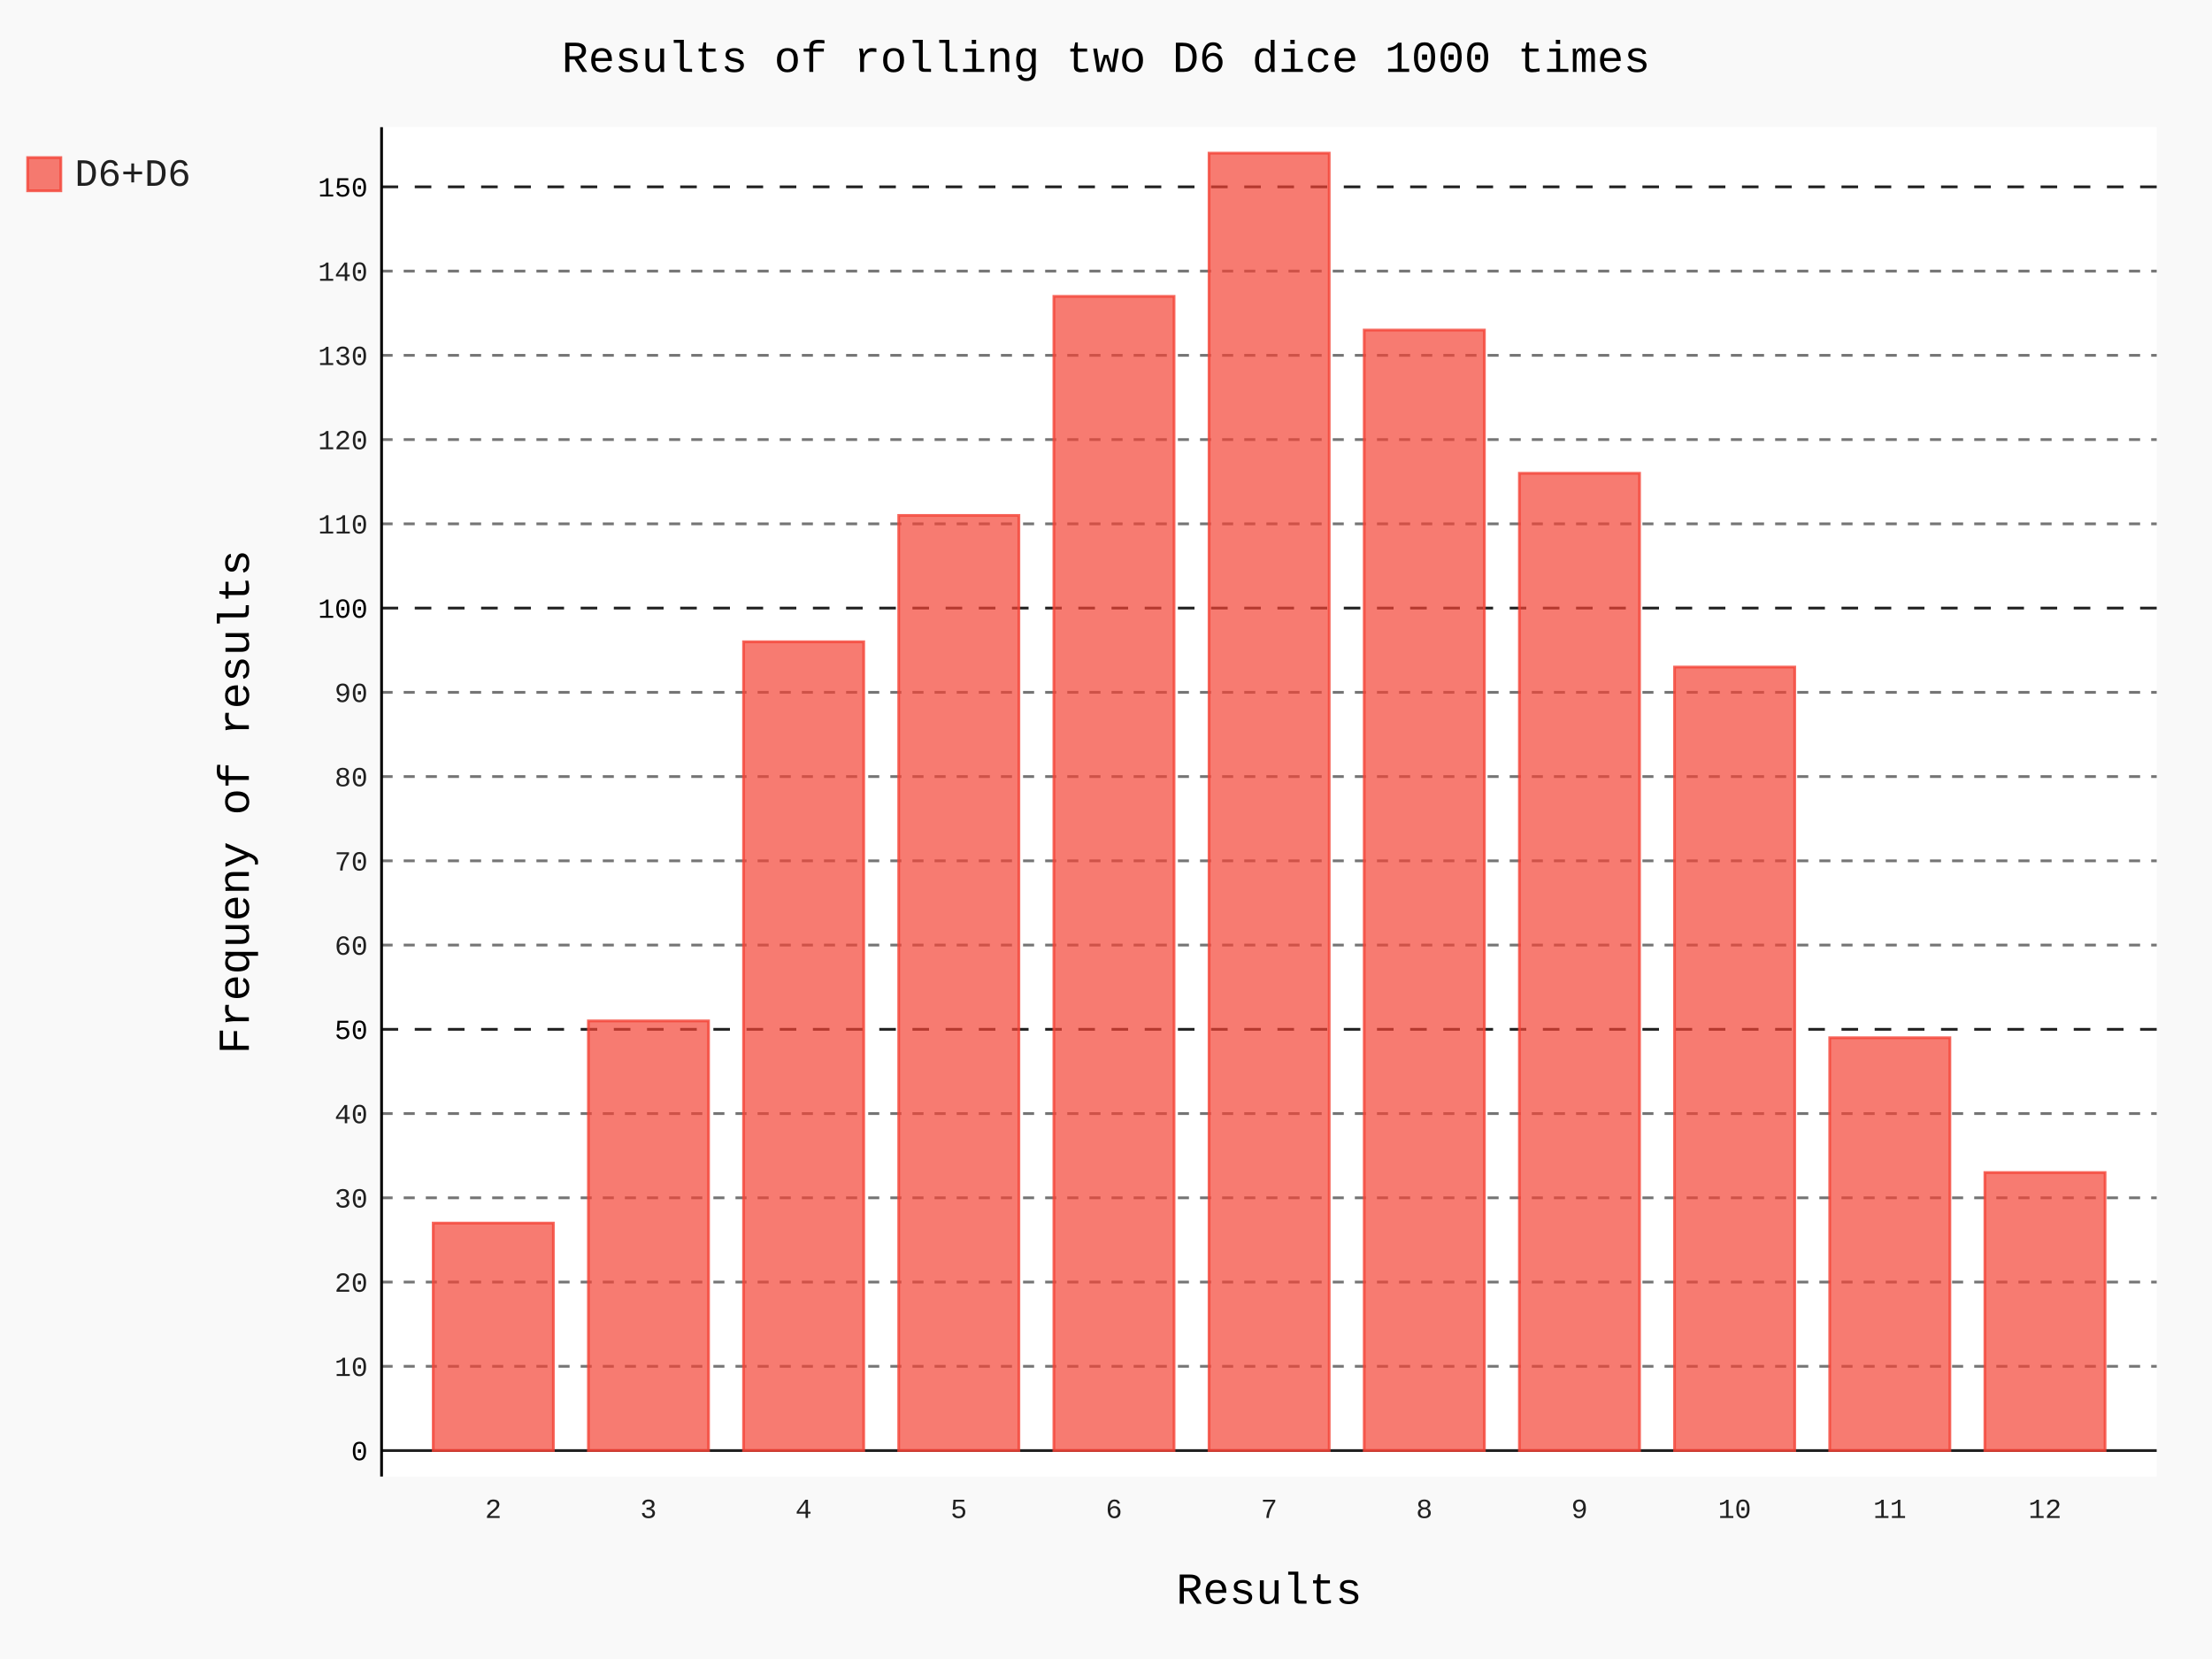
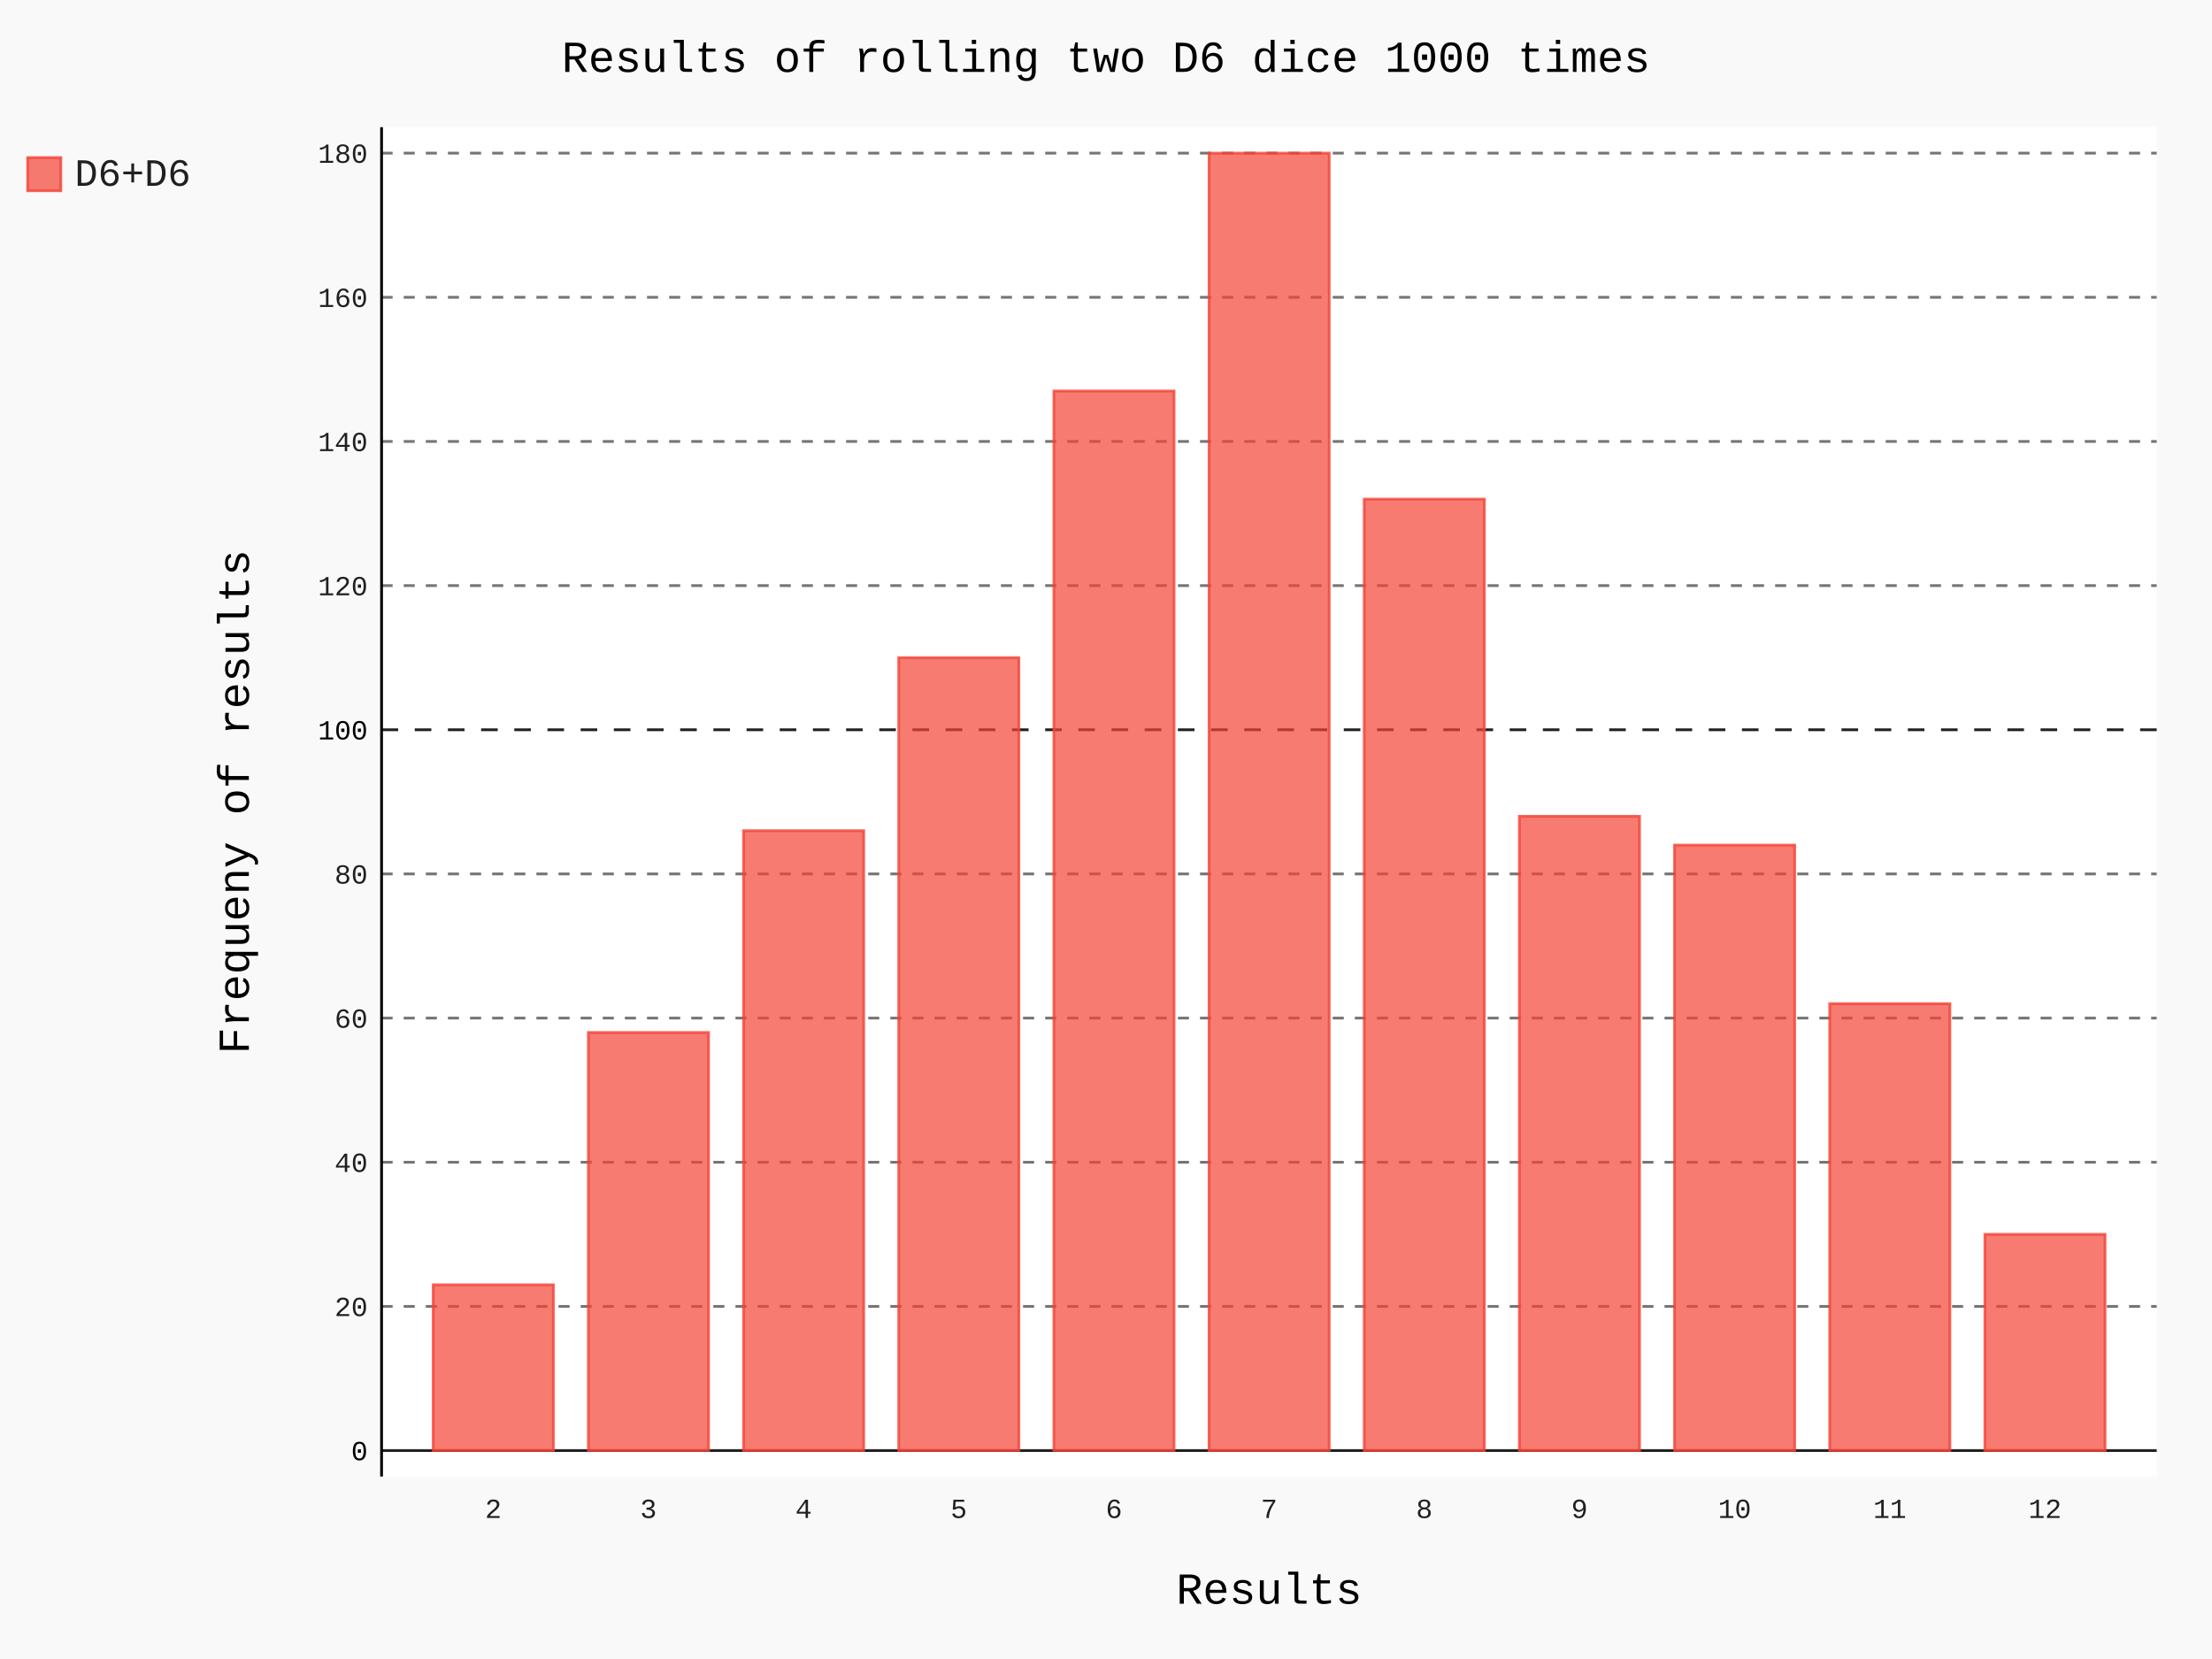
- <svg xmlns="http://www.w3.org/2000/svg" class="pygal-chart" id="chart-f804ba21-ecc0-4a58-b8a3-64984bf64455" viewBox="0 0 800 600">
+ <svg xmlns="http://www.w3.org/2000/svg" class="pygal-chart" id="chart-113fe99e-4043-43cd-9c12-ddee71767cfc" viewBox="0 0 800 600">
  <defs>
-     <style type="text/css">#chart-f804ba21-ecc0-4a58-b8a3-64984bf64455{-webkit-user-select:none;-webkit-font-smoothing:antialiased;font-family:Consolas,"Liberation Mono",Menlo,Courier,monospace}#chart-f804ba21-ecc0-4a58-b8a3-64984bf64455 .title{font-family:Consolas,"Liberation Mono",Menlo,Courier,monospace;font-size:16px}#chart-f804ba21-ecc0-4a58-b8a3-64984bf64455 .legends .legend text{font-family:Consolas,"Liberation Mono",Menlo,Courier,monospace;font-size:14px}#chart-f804ba21-ecc0-4a58-b8a3-64984bf64455 .axis text{font-family:Consolas,"Liberation Mono",Menlo,Courier,monospace;font-size:10px}#chart-f804ba21-ecc0-4a58-b8a3-64984bf64455 .axis text.major{font-family:Consolas,"Liberation Mono",Menlo,Courier,monospace;font-size:10px}#chart-f804ba21-ecc0-4a58-b8a3-64984bf64455 .text-overlay text.value{font-family:Consolas,"Liberation Mono",Menlo,Courier,monospace;font-size:16px}#chart-f804ba21-ecc0-4a58-b8a3-64984bf64455 .text-overlay text.label{font-family:Consolas,"Liberation Mono",Menlo,Courier,monospace;font-size:10px}#chart-f804ba21-ecc0-4a58-b8a3-64984bf64455 .tooltip{font-family:Consolas,"Liberation Mono",Menlo,Courier,monospace;font-size:14px}#chart-f804ba21-ecc0-4a58-b8a3-64984bf64455 text.no_data{font-family:Consolas,"Liberation Mono",Menlo,Courier,monospace;font-size:64px}
- #chart-f804ba21-ecc0-4a58-b8a3-64984bf64455{background-color:rgba(249,249,249,1)}#chart-f804ba21-ecc0-4a58-b8a3-64984bf64455 path,#chart-f804ba21-ecc0-4a58-b8a3-64984bf64455 line,#chart-f804ba21-ecc0-4a58-b8a3-64984bf64455 rect,#chart-f804ba21-ecc0-4a58-b8a3-64984bf64455 circle{-webkit-transition:150ms;-moz-transition:150ms;transition:150ms}#chart-f804ba21-ecc0-4a58-b8a3-64984bf64455 .graph &gt; .background{fill:rgba(249,249,249,1)}#chart-f804ba21-ecc0-4a58-b8a3-64984bf64455 .plot &gt; .background{fill:rgba(255,255,255,1)}#chart-f804ba21-ecc0-4a58-b8a3-64984bf64455 .graph{fill:rgba(0,0,0,.87)}#chart-f804ba21-ecc0-4a58-b8a3-64984bf64455 text.no_data{fill:rgba(0,0,0,1)}#chart-f804ba21-ecc0-4a58-b8a3-64984bf64455 .title{fill:rgba(0,0,0,1)}#chart-f804ba21-ecc0-4a58-b8a3-64984bf64455 .legends .legend text{fill:rgba(0,0,0,.87)}#chart-f804ba21-ecc0-4a58-b8a3-64984bf64455 .legends .legend:hover text{fill:rgba(0,0,0,1)}#chart-f804ba21-ecc0-4a58-b8a3-64984bf64455 .axis .line{stroke:rgba(0,0,0,1)}#chart-f804ba21-ecc0-4a58-b8a3-64984bf64455 .axis .guide.line{stroke:rgba(0,0,0,.54)}#chart-f804ba21-ecc0-4a58-b8a3-64984bf64455 .axis .major.line{stroke:rgba(0,0,0,.87)}#chart-f804ba21-ecc0-4a58-b8a3-64984bf64455 .axis text.major{fill:rgba(0,0,0,1)}#chart-f804ba21-ecc0-4a58-b8a3-64984bf64455 .axis.y .guides:hover .guide.line,#chart-f804ba21-ecc0-4a58-b8a3-64984bf64455 .line-graph .axis.x .guides:hover .guide.line,#chart-f804ba21-ecc0-4a58-b8a3-64984bf64455 .stackedline-graph .axis.x .guides:hover .guide.line,#chart-f804ba21-ecc0-4a58-b8a3-64984bf64455 .xy-graph .axis.x .guides:hover .guide.line{stroke:rgba(0,0,0,1)}#chart-f804ba21-ecc0-4a58-b8a3-64984bf64455 .axis .guides:hover text{fill:rgba(0,0,0,1)}#chart-f804ba21-ecc0-4a58-b8a3-64984bf64455 .reactive{fill-opacity:.7;stroke-opacity:.8}#chart-f804ba21-ecc0-4a58-b8a3-64984bf64455 .ci{stroke:rgba(0,0,0,.87)}#chart-f804ba21-ecc0-4a58-b8a3-64984bf64455 .reactive.active,#chart-f804ba21-ecc0-4a58-b8a3-64984bf64455 .active .reactive{fill-opacity:.8;stroke-opacity:.9;stroke-width:4}#chart-f804ba21-ecc0-4a58-b8a3-64984bf64455 .ci .reactive.active{stroke-width:1.5}#chart-f804ba21-ecc0-4a58-b8a3-64984bf64455 .series text{fill:rgba(0,0,0,1)}#chart-f804ba21-ecc0-4a58-b8a3-64984bf64455 .tooltip rect{fill:rgba(255,255,255,1);stroke:rgba(0,0,0,1);-webkit-transition:opacity 150ms;-moz-transition:opacity 150ms;transition:opacity 150ms}#chart-f804ba21-ecc0-4a58-b8a3-64984bf64455 .tooltip .label{fill:rgba(0,0,0,.87)}#chart-f804ba21-ecc0-4a58-b8a3-64984bf64455 .tooltip .label{fill:rgba(0,0,0,.87)}#chart-f804ba21-ecc0-4a58-b8a3-64984bf64455 .tooltip .legend{font-size:.8em;fill:rgba(0,0,0,.54)}#chart-f804ba21-ecc0-4a58-b8a3-64984bf64455 .tooltip .x_label{font-size:.6em;fill:rgba(0,0,0,1)}#chart-f804ba21-ecc0-4a58-b8a3-64984bf64455 .tooltip .xlink{font-size:.5em;text-decoration:underline}#chart-f804ba21-ecc0-4a58-b8a3-64984bf64455 .tooltip .value{font-size:1.5em}#chart-f804ba21-ecc0-4a58-b8a3-64984bf64455 .bound{font-size:.5em}#chart-f804ba21-ecc0-4a58-b8a3-64984bf64455 .max-value{font-size:.75em;fill:rgba(0,0,0,.54)}#chart-f804ba21-ecc0-4a58-b8a3-64984bf64455 .map-element{fill:rgba(255,255,255,1);stroke:rgba(0,0,0,.54) !important}#chart-f804ba21-ecc0-4a58-b8a3-64984bf64455 .map-element .reactive{fill-opacity:inherit;stroke-opacity:inherit}#chart-f804ba21-ecc0-4a58-b8a3-64984bf64455 .color-0,#chart-f804ba21-ecc0-4a58-b8a3-64984bf64455 .color-0 a:visited{stroke:#F44336;fill:#F44336}#chart-f804ba21-ecc0-4a58-b8a3-64984bf64455 .text-overlay .color-0 text{fill:black}
- #chart-f804ba21-ecc0-4a58-b8a3-64984bf64455 text.no_data{text-anchor:middle}#chart-f804ba21-ecc0-4a58-b8a3-64984bf64455 .guide.line{fill:none}#chart-f804ba21-ecc0-4a58-b8a3-64984bf64455 .centered{text-anchor:middle}#chart-f804ba21-ecc0-4a58-b8a3-64984bf64455 .title{text-anchor:middle}#chart-f804ba21-ecc0-4a58-b8a3-64984bf64455 .legends .legend text{fill-opacity:1}#chart-f804ba21-ecc0-4a58-b8a3-64984bf64455 .axis.x text{text-anchor:middle}#chart-f804ba21-ecc0-4a58-b8a3-64984bf64455 .axis.x:not(.web) text[transform]{text-anchor:start}#chart-f804ba21-ecc0-4a58-b8a3-64984bf64455 .axis.x:not(.web) text[transform].backwards{text-anchor:end}#chart-f804ba21-ecc0-4a58-b8a3-64984bf64455 .axis.y text{text-anchor:end}#chart-f804ba21-ecc0-4a58-b8a3-64984bf64455 .axis.y text[transform].backwards{text-anchor:start}#chart-f804ba21-ecc0-4a58-b8a3-64984bf64455 .axis.y2 text{text-anchor:start}#chart-f804ba21-ecc0-4a58-b8a3-64984bf64455 .axis.y2 text[transform].backwards{text-anchor:end}#chart-f804ba21-ecc0-4a58-b8a3-64984bf64455 .axis .guide.line{stroke-dasharray:4,4}#chart-f804ba21-ecc0-4a58-b8a3-64984bf64455 .axis .major.guide.line{stroke-dasharray:6,6}#chart-f804ba21-ecc0-4a58-b8a3-64984bf64455 .horizontal .axis.y .guide.line,#chart-f804ba21-ecc0-4a58-b8a3-64984bf64455 .horizontal .axis.y2 .guide.line,#chart-f804ba21-ecc0-4a58-b8a3-64984bf64455 .vertical .axis.x .guide.line{opacity:0}#chart-f804ba21-ecc0-4a58-b8a3-64984bf64455 .horizontal .axis.always_show .guide.line,#chart-f804ba21-ecc0-4a58-b8a3-64984bf64455 .vertical .axis.always_show .guide.line{opacity:1 !important}#chart-f804ba21-ecc0-4a58-b8a3-64984bf64455 .axis.y .guides:hover .guide.line,#chart-f804ba21-ecc0-4a58-b8a3-64984bf64455 .axis.y2 .guides:hover .guide.line,#chart-f804ba21-ecc0-4a58-b8a3-64984bf64455 .axis.x .guides:hover .guide.line{opacity:1}#chart-f804ba21-ecc0-4a58-b8a3-64984bf64455 .axis .guides:hover text{opacity:1}#chart-f804ba21-ecc0-4a58-b8a3-64984bf64455 .nofill{fill:none}#chart-f804ba21-ecc0-4a58-b8a3-64984bf64455 .subtle-fill{fill-opacity:.2}#chart-f804ba21-ecc0-4a58-b8a3-64984bf64455 .dot{stroke-width:1px;fill-opacity:1}#chart-f804ba21-ecc0-4a58-b8a3-64984bf64455 .dot.active{stroke-width:5px}#chart-f804ba21-ecc0-4a58-b8a3-64984bf64455 .dot.negative{fill:transparent}#chart-f804ba21-ecc0-4a58-b8a3-64984bf64455 text,#chart-f804ba21-ecc0-4a58-b8a3-64984bf64455 tspan{stroke:none !important}#chart-f804ba21-ecc0-4a58-b8a3-64984bf64455 .series text.active{opacity:1}#chart-f804ba21-ecc0-4a58-b8a3-64984bf64455 .tooltip rect{fill-opacity:.95;stroke-width:.5}#chart-f804ba21-ecc0-4a58-b8a3-64984bf64455 .tooltip text{fill-opacity:1}#chart-f804ba21-ecc0-4a58-b8a3-64984bf64455 .showable{visibility:hidden}#chart-f804ba21-ecc0-4a58-b8a3-64984bf64455 .showable.shown{visibility:visible}#chart-f804ba21-ecc0-4a58-b8a3-64984bf64455 .gauge-background{fill:rgba(229,229,229,1);stroke:none}#chart-f804ba21-ecc0-4a58-b8a3-64984bf64455 .bg-lines{stroke:rgba(249,249,249,1);stroke-width:2px}</style>
+     <style type="text/css">#chart-113fe99e-4043-43cd-9c12-ddee71767cfc{-webkit-user-select:none;-webkit-font-smoothing:antialiased;font-family:Consolas,"Liberation Mono",Menlo,Courier,monospace}#chart-113fe99e-4043-43cd-9c12-ddee71767cfc .title{font-family:Consolas,"Liberation Mono",Menlo,Courier,monospace;font-size:16px}#chart-113fe99e-4043-43cd-9c12-ddee71767cfc .legends .legend text{font-family:Consolas,"Liberation Mono",Menlo,Courier,monospace;font-size:14px}#chart-113fe99e-4043-43cd-9c12-ddee71767cfc .axis text{font-family:Consolas,"Liberation Mono",Menlo,Courier,monospace;font-size:10px}#chart-113fe99e-4043-43cd-9c12-ddee71767cfc .axis text.major{font-family:Consolas,"Liberation Mono",Menlo,Courier,monospace;font-size:10px}#chart-113fe99e-4043-43cd-9c12-ddee71767cfc .text-overlay text.value{font-family:Consolas,"Liberation Mono",Menlo,Courier,monospace;font-size:16px}#chart-113fe99e-4043-43cd-9c12-ddee71767cfc .text-overlay text.label{font-family:Consolas,"Liberation Mono",Menlo,Courier,monospace;font-size:10px}#chart-113fe99e-4043-43cd-9c12-ddee71767cfc .tooltip{font-family:Consolas,"Liberation Mono",Menlo,Courier,monospace;font-size:14px}#chart-113fe99e-4043-43cd-9c12-ddee71767cfc text.no_data{font-family:Consolas,"Liberation Mono",Menlo,Courier,monospace;font-size:64px}
+ #chart-113fe99e-4043-43cd-9c12-ddee71767cfc{background-color:rgba(249,249,249,1)}#chart-113fe99e-4043-43cd-9c12-ddee71767cfc path,#chart-113fe99e-4043-43cd-9c12-ddee71767cfc line,#chart-113fe99e-4043-43cd-9c12-ddee71767cfc rect,#chart-113fe99e-4043-43cd-9c12-ddee71767cfc circle{-webkit-transition:150ms;-moz-transition:150ms;transition:150ms}#chart-113fe99e-4043-43cd-9c12-ddee71767cfc .graph &gt; .background{fill:rgba(249,249,249,1)}#chart-113fe99e-4043-43cd-9c12-ddee71767cfc .plot &gt; .background{fill:rgba(255,255,255,1)}#chart-113fe99e-4043-43cd-9c12-ddee71767cfc .graph{fill:rgba(0,0,0,.87)}#chart-113fe99e-4043-43cd-9c12-ddee71767cfc text.no_data{fill:rgba(0,0,0,1)}#chart-113fe99e-4043-43cd-9c12-ddee71767cfc .title{fill:rgba(0,0,0,1)}#chart-113fe99e-4043-43cd-9c12-ddee71767cfc .legends .legend text{fill:rgba(0,0,0,.87)}#chart-113fe99e-4043-43cd-9c12-ddee71767cfc .legends .legend:hover text{fill:rgba(0,0,0,1)}#chart-113fe99e-4043-43cd-9c12-ddee71767cfc .axis .line{stroke:rgba(0,0,0,1)}#chart-113fe99e-4043-43cd-9c12-ddee71767cfc .axis .guide.line{stroke:rgba(0,0,0,.54)}#chart-113fe99e-4043-43cd-9c12-ddee71767cfc .axis .major.line{stroke:rgba(0,0,0,.87)}#chart-113fe99e-4043-43cd-9c12-ddee71767cfc .axis text.major{fill:rgba(0,0,0,1)}#chart-113fe99e-4043-43cd-9c12-ddee71767cfc .axis.y .guides:hover .guide.line,#chart-113fe99e-4043-43cd-9c12-ddee71767cfc .line-graph .axis.x .guides:hover .guide.line,#chart-113fe99e-4043-43cd-9c12-ddee71767cfc .stackedline-graph .axis.x .guides:hover .guide.line,#chart-113fe99e-4043-43cd-9c12-ddee71767cfc .xy-graph .axis.x .guides:hover .guide.line{stroke:rgba(0,0,0,1)}#chart-113fe99e-4043-43cd-9c12-ddee71767cfc .axis .guides:hover text{fill:rgba(0,0,0,1)}#chart-113fe99e-4043-43cd-9c12-ddee71767cfc .reactive{fill-opacity:.7;stroke-opacity:.8}#chart-113fe99e-4043-43cd-9c12-ddee71767cfc .ci{stroke:rgba(0,0,0,.87)}#chart-113fe99e-4043-43cd-9c12-ddee71767cfc .reactive.active,#chart-113fe99e-4043-43cd-9c12-ddee71767cfc .active .reactive{fill-opacity:.8;stroke-opacity:.9;stroke-width:4}#chart-113fe99e-4043-43cd-9c12-ddee71767cfc .ci .reactive.active{stroke-width:1.5}#chart-113fe99e-4043-43cd-9c12-ddee71767cfc .series text{fill:rgba(0,0,0,1)}#chart-113fe99e-4043-43cd-9c12-ddee71767cfc .tooltip rect{fill:rgba(255,255,255,1);stroke:rgba(0,0,0,1);-webkit-transition:opacity 150ms;-moz-transition:opacity 150ms;transition:opacity 150ms}#chart-113fe99e-4043-43cd-9c12-ddee71767cfc .tooltip .label{fill:rgba(0,0,0,.87)}#chart-113fe99e-4043-43cd-9c12-ddee71767cfc .tooltip .label{fill:rgba(0,0,0,.87)}#chart-113fe99e-4043-43cd-9c12-ddee71767cfc .tooltip .legend{font-size:.8em;fill:rgba(0,0,0,.54)}#chart-113fe99e-4043-43cd-9c12-ddee71767cfc .tooltip .x_label{font-size:.6em;fill:rgba(0,0,0,1)}#chart-113fe99e-4043-43cd-9c12-ddee71767cfc .tooltip .xlink{font-size:.5em;text-decoration:underline}#chart-113fe99e-4043-43cd-9c12-ddee71767cfc .tooltip .value{font-size:1.5em}#chart-113fe99e-4043-43cd-9c12-ddee71767cfc .bound{font-size:.5em}#chart-113fe99e-4043-43cd-9c12-ddee71767cfc .max-value{font-size:.75em;fill:rgba(0,0,0,.54)}#chart-113fe99e-4043-43cd-9c12-ddee71767cfc .map-element{fill:rgba(255,255,255,1);stroke:rgba(0,0,0,.54) !important}#chart-113fe99e-4043-43cd-9c12-ddee71767cfc .map-element .reactive{fill-opacity:inherit;stroke-opacity:inherit}#chart-113fe99e-4043-43cd-9c12-ddee71767cfc .color-0,#chart-113fe99e-4043-43cd-9c12-ddee71767cfc .color-0 a:visited{stroke:#F44336;fill:#F44336}#chart-113fe99e-4043-43cd-9c12-ddee71767cfc .text-overlay .color-0 text{fill:black}
+ #chart-113fe99e-4043-43cd-9c12-ddee71767cfc text.no_data{text-anchor:middle}#chart-113fe99e-4043-43cd-9c12-ddee71767cfc .guide.line{fill:none}#chart-113fe99e-4043-43cd-9c12-ddee71767cfc .centered{text-anchor:middle}#chart-113fe99e-4043-43cd-9c12-ddee71767cfc .title{text-anchor:middle}#chart-113fe99e-4043-43cd-9c12-ddee71767cfc .legends .legend text{fill-opacity:1}#chart-113fe99e-4043-43cd-9c12-ddee71767cfc .axis.x text{text-anchor:middle}#chart-113fe99e-4043-43cd-9c12-ddee71767cfc .axis.x:not(.web) text[transform]{text-anchor:start}#chart-113fe99e-4043-43cd-9c12-ddee71767cfc .axis.x:not(.web) text[transform].backwards{text-anchor:end}#chart-113fe99e-4043-43cd-9c12-ddee71767cfc .axis.y text{text-anchor:end}#chart-113fe99e-4043-43cd-9c12-ddee71767cfc .axis.y text[transform].backwards{text-anchor:start}#chart-113fe99e-4043-43cd-9c12-ddee71767cfc .axis.y2 text{text-anchor:start}#chart-113fe99e-4043-43cd-9c12-ddee71767cfc .axis.y2 text[transform].backwards{text-anchor:end}#chart-113fe99e-4043-43cd-9c12-ddee71767cfc .axis .guide.line{stroke-dasharray:4,4}#chart-113fe99e-4043-43cd-9c12-ddee71767cfc .axis .major.guide.line{stroke-dasharray:6,6}#chart-113fe99e-4043-43cd-9c12-ddee71767cfc .horizontal .axis.y .guide.line,#chart-113fe99e-4043-43cd-9c12-ddee71767cfc .horizontal .axis.y2 .guide.line,#chart-113fe99e-4043-43cd-9c12-ddee71767cfc .vertical .axis.x .guide.line{opacity:0}#chart-113fe99e-4043-43cd-9c12-ddee71767cfc .horizontal .axis.always_show .guide.line,#chart-113fe99e-4043-43cd-9c12-ddee71767cfc .vertical .axis.always_show .guide.line{opacity:1 !important}#chart-113fe99e-4043-43cd-9c12-ddee71767cfc .axis.y .guides:hover .guide.line,#chart-113fe99e-4043-43cd-9c12-ddee71767cfc .axis.y2 .guides:hover .guide.line,#chart-113fe99e-4043-43cd-9c12-ddee71767cfc .axis.x .guides:hover .guide.line{opacity:1}#chart-113fe99e-4043-43cd-9c12-ddee71767cfc .axis .guides:hover text{opacity:1}#chart-113fe99e-4043-43cd-9c12-ddee71767cfc .nofill{fill:none}#chart-113fe99e-4043-43cd-9c12-ddee71767cfc .subtle-fill{fill-opacity:.2}#chart-113fe99e-4043-43cd-9c12-ddee71767cfc .dot{stroke-width:1px;fill-opacity:1}#chart-113fe99e-4043-43cd-9c12-ddee71767cfc .dot.active{stroke-width:5px}#chart-113fe99e-4043-43cd-9c12-ddee71767cfc .dot.negative{fill:transparent}#chart-113fe99e-4043-43cd-9c12-ddee71767cfc text,#chart-113fe99e-4043-43cd-9c12-ddee71767cfc tspan{stroke:none !important}#chart-113fe99e-4043-43cd-9c12-ddee71767cfc .series text.active{opacity:1}#chart-113fe99e-4043-43cd-9c12-ddee71767cfc .tooltip rect{fill-opacity:.95;stroke-width:.5}#chart-113fe99e-4043-43cd-9c12-ddee71767cfc .tooltip text{fill-opacity:1}#chart-113fe99e-4043-43cd-9c12-ddee71767cfc .showable{visibility:hidden}#chart-113fe99e-4043-43cd-9c12-ddee71767cfc .showable.shown{visibility:visible}#chart-113fe99e-4043-43cd-9c12-ddee71767cfc .gauge-background{fill:rgba(229,229,229,1);stroke:none}#chart-113fe99e-4043-43cd-9c12-ddee71767cfc .bg-lines{stroke:rgba(249,249,249,1);stroke-width:2px}</style>
  </defs>
  <g class="graph bar-graph vertical">
    <rect class="background" height="600" width="800" x="0" y="0" />
    <g class="plot" transform="translate(138, 46)">
      <rect class="background" height="488" width="642.0" x="0" y="0" />
      <g class="axis y always_show">
        <g class="guides">
          <path class="axis major line" d="M0 478.615 h642" />
          <text class="major" x="-5" y="482.115">0</text>
        </g>
        <g class="guides">
-           <path class="guide line" d="M0 448.146 h642" />
-           <text class="" x="-5" y="451.646">10</text>
+           <path class="guide line" d="M0 426.479 h642" />
+           <text class="" x="-5" y="429.979">20</text>
        </g>
        <g class="guides">
-           <path class="guide line" d="M0 417.676 h642" />
-           <text class="" x="-5" y="421.176">20</text>
+           <path class="guide line" d="M0 374.342 h642" />
+           <text class="" x="-5" y="377.842">40</text>
        </g>
        <g class="guides">
-           <path class="guide line" d="M0 387.207 h642" />
-           <text class="" x="-5" y="390.707">30</text>
+           <path class="guide line" d="M0 322.205 h642" />
+           <text class="" x="-5" y="325.705">60</text>
        </g>
        <g class="guides">
-           <path class="guide line" d="M0 356.737 h642" />
-           <text class="" x="-5" y="360.237">40</text>
+           <path class="guide line" d="M0 270.068 h642" />
+           <text class="" x="-5" y="273.568">80</text>
        </g>
        <g class="guides">
-           <path class="major guide line" d="M0 326.268 h642" />
-           <text class="major" x="-5" y="329.768">50</text>
+           <path class="major guide line" d="M0 217.932 h642" />
+           <text class="major" x="-5" y="221.432">100</text>
        </g>
        <g class="guides">
-           <path class="guide line" d="M0 295.798 h642" />
-           <text class="" x="-5" y="299.298">60</text>
+           <path class="guide line" d="M0 165.795 h642" />
+           <text class="" x="-5" y="169.295">120</text>
        </g>
        <g class="guides">
-           <path class="guide line" d="M0 265.329 h642" />
-           <text class="" x="-5" y="268.829">70</text>
+           <path class="guide line" d="M0 113.658 h642" />
+           <text class="" x="-5" y="117.158">140</text>
        </g>
        <g class="guides">
-           <path class="guide line" d="M0 234.859 h642" />
-           <text class="" x="-5" y="238.359">80</text>
+           <path class="guide line" d="M0 61.521 h642" />
+           <text class="" x="-5" y="65.021">160</text>
        </g>
        <g class="guides">
-           <path class="guide line" d="M0 204.39 h642" />
-           <text class="" x="-5" y="207.89">90</text>
-         </g>
-         <g class="guides">
-           <path class="major guide line" d="M0 173.92 h642" />
-           <text class="major" x="-5" y="177.42">100</text>
-         </g>
-         <g class="guides">
-           <path class="guide line" d="M0 143.451 h642" />
-           <text class="" x="-5" y="146.951">110</text>
-         </g>
-         <g class="guides">
-           <path class="guide line" d="M0 112.981 h642" />
-           <text class="" x="-5" y="116.481">120</text>
-         </g>
-         <g class="guides">
-           <path class="guide line" d="M0 82.511 h642" />
-           <text class="" x="-5" y="86.011">130</text>
-         </g>
-         <g class="guides">
-           <path class="guide line" d="M0 52.042 h642" />
-           <text class="" x="-5" y="55.542">140</text>
-         </g>
-         <g class="guides">
-           <path class="major guide line" d="M0 21.572 h642" />
-           <text class="major" x="-5" y="25.072">150</text>
+           <path class="guide line" d="M0 9.385 h642" />
+           <text class="" x="-5" y="12.885">180</text>
        </g>
      </g>
      <g class="axis x">
        <path class="line" d="M0 0 v488" />
        <g class="guides">
          <path class="guide line" d="M40.406 0 v488" />
          <text class="" x="40.406" y="503.0">2</text>
        </g>
        <g class="guides">
          <path class="guide line" d="M96.524 0 v488" />
          <text class="" x="96.524" y="503.0">3</text>
        </g>
        <g class="guides">
          <path class="guide line" d="M152.643 0 v488" />
          <text class="" x="152.643" y="503.0">4</text>
        </g>
        <g class="guides">
          <path class="guide line" d="M208.762 0 v488" />
          <text class="" x="208.762" y="503.0">5</text>
        </g>
        <g class="guides">
          <path class="guide line" d="M264.881 0 v488" />
          <text class="" x="264.881" y="503.0">6</text>
        </g>
        <g class="guides">
          <path class="guide line" d="M321 0 v488" />
          <text class="" x="321.0" y="503.0">7</text>
        </g>
        <g class="guides">
          <path class="guide line" d="M377.119 0 v488" />
          <text class="" x="377.119" y="503.0">8</text>
        </g>
        <g class="guides">
          <path class="guide line" d="M433.238 0 v488" />
          <text class="" x="433.238" y="503.0">9</text>
        </g>
        <g class="guides">
          <path class="guide line" d="M489.357 0 v488" />
          <text class="" x="489.357" y="503.0">10</text>
        </g>
        <g class="guides">
          <path class="guide line" d="M545.476 0 v488" />
          <text class="" x="545.476" y="503.0">11</text>
        </g>
        <g class="guides">
          <path class="guide line" d="M601.594 0 v488" />
          <text class="" x="601.594" y="503.0">12</text>
        </g>
      </g>
      <g class="series serie-0 color-0">
        <g class="bars">
          <g class="bar">
-             <rect class="rect reactive tooltip-trigger" height="82.268" rx="0" ry="0" width="43.458" x="18.676" y="396.348" />
+             <rect class="rect reactive tooltip-trigger" height="59.957" rx="0" ry="0" width="43.458" x="18.676" y="418.658" />
          </g>
          <g class="bar">
-             <rect class="rect reactive tooltip-trigger" height="155.395" rx="0" ry="0" width="43.458" x="74.795" y="323.221" />
+             <rect class="rect reactive tooltip-trigger" height="151.197" rx="0" ry="0" width="43.458" x="74.795" y="327.419" />
          </g>
          <g class="bar">
-             <rect class="rect reactive tooltip-trigger" height="292.507" rx="0" ry="0" width="43.458" x="130.914" y="186.108" />
+             <rect class="rect reactive tooltip-trigger" height="224.188" rx="0" ry="0" width="43.458" x="130.914" y="254.427" />
          </g>
          <g class="bar">
-             <rect class="rect reactive tooltip-trigger" height="338.212" rx="0" ry="0" width="43.458" x="187.033" y="140.404" />
+             <rect class="rect reactive tooltip-trigger" height="286.752" rx="0" ry="0" width="43.458" x="187.033" y="191.863" />
          </g>
          <g class="bar">
-             <rect class="rect reactive tooltip-trigger" height="417.433" rx="0" ry="0" width="43.458" x="243.152" y="61.183" />
+             <rect class="rect reactive tooltip-trigger" height="383.205" rx="0" ry="0" width="43.458" x="243.152" y="95.41" />
          </g>
          <g class="bar">
            <rect class="rect reactive tooltip-trigger" height="469.231" rx="0" ry="0" width="43.458" x="299.271" y="9.385" />
          </g>
          <g class="bar">
-             <rect class="rect reactive tooltip-trigger" height="405.245" rx="0" ry="0" width="43.458" x="355.39" y="73.371" />
+             <rect class="rect reactive tooltip-trigger" height="344.103" rx="0" ry="0" width="43.458" x="355.39" y="134.513" />
          </g>
          <g class="bar">
-             <rect class="rect reactive tooltip-trigger" height="353.447" rx="0" ry="0" width="43.458" x="411.509" y="125.169" />
+             <rect class="rect reactive tooltip-trigger" height="229.402" rx="0" ry="0" width="43.458" x="411.509" y="249.214" />
          </g>
          <g class="bar">
-             <rect class="rect reactive tooltip-trigger" height="283.367" rx="0" ry="0" width="43.458" x="467.627" y="195.249" />
+             <rect class="rect reactive tooltip-trigger" height="218.974" rx="0" ry="0" width="43.458" x="467.627" y="259.641" />
          </g>
          <g class="bar">
-             <rect class="rect reactive tooltip-trigger" height="149.301" rx="0" ry="0" width="43.458" x="523.746" y="329.315" />
+             <rect class="rect reactive tooltip-trigger" height="161.624" rx="0" ry="0" width="43.458" x="523.746" y="316.991" />
          </g>
          <g class="bar">
-             <rect class="rect reactive tooltip-trigger" height="100.549" rx="0" ry="0" width="43.458" x="579.865" y="378.066" />
+             <rect class="rect reactive tooltip-trigger" height="78.205" rx="0" ry="0" width="43.458" x="579.865" y="400.41" />
          </g>
        </g>
      </g>
    </g>
    <g class="titles">
      <text class="title plot_title" x="400.0" y="26">Results of rolling two D6 dice 1000 times</text>
      <text class="title" x="459.0" y="580">Results</text>
      <text class="title" transform="rotate(-90 64 290)" x="64.0" y="316.0">Frequeny of results</text>
    </g>
    <g class="plot overlay" transform="translate(138, 46)">
      <g class="series serie-0 color-0" />
    </g>
    <g class="plot text-overlay" transform="translate(138, 46)">
      <g class="series serie-0 color-0" />
    </g>
    <g class="plot tooltip-overlay" transform="translate(138, 46)">
      <g class="tooltip" style="opacity: 0" transform="translate(0 0)">
        <rect class="tooltip-box" height="0" rx="0" ry="0" width="0" />
        <g class="text" />
      </g>
    </g>
    <g class="legends" transform="translate(10, 56)">
      <g class="legend reactive activate-serie" id="activate-serie-0">
        <rect class="color-0 reactive" height="12" width="12" x="0.0" y="1.0" />
        <text x="17.0" y="11.2">D6+D6</text>
      </g>
    </g>
    <g class="legends" transform="translate(790, 56)" />
  </g>
</svg>
